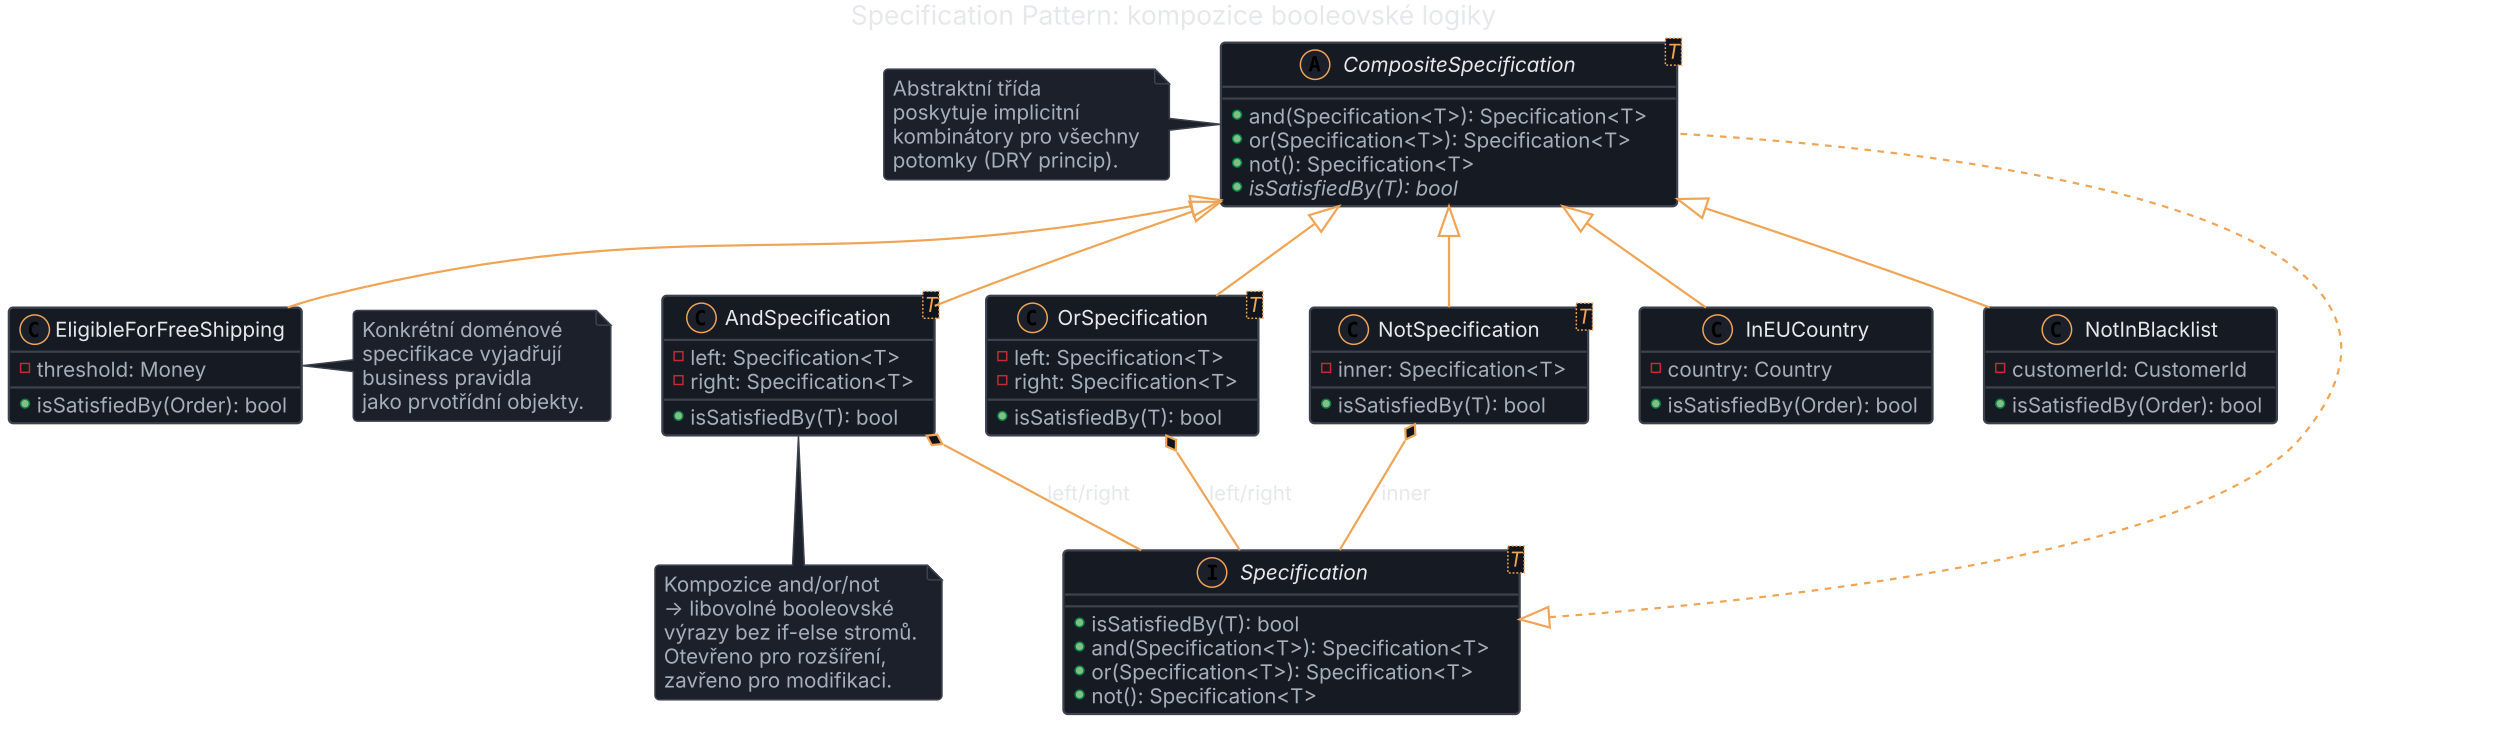
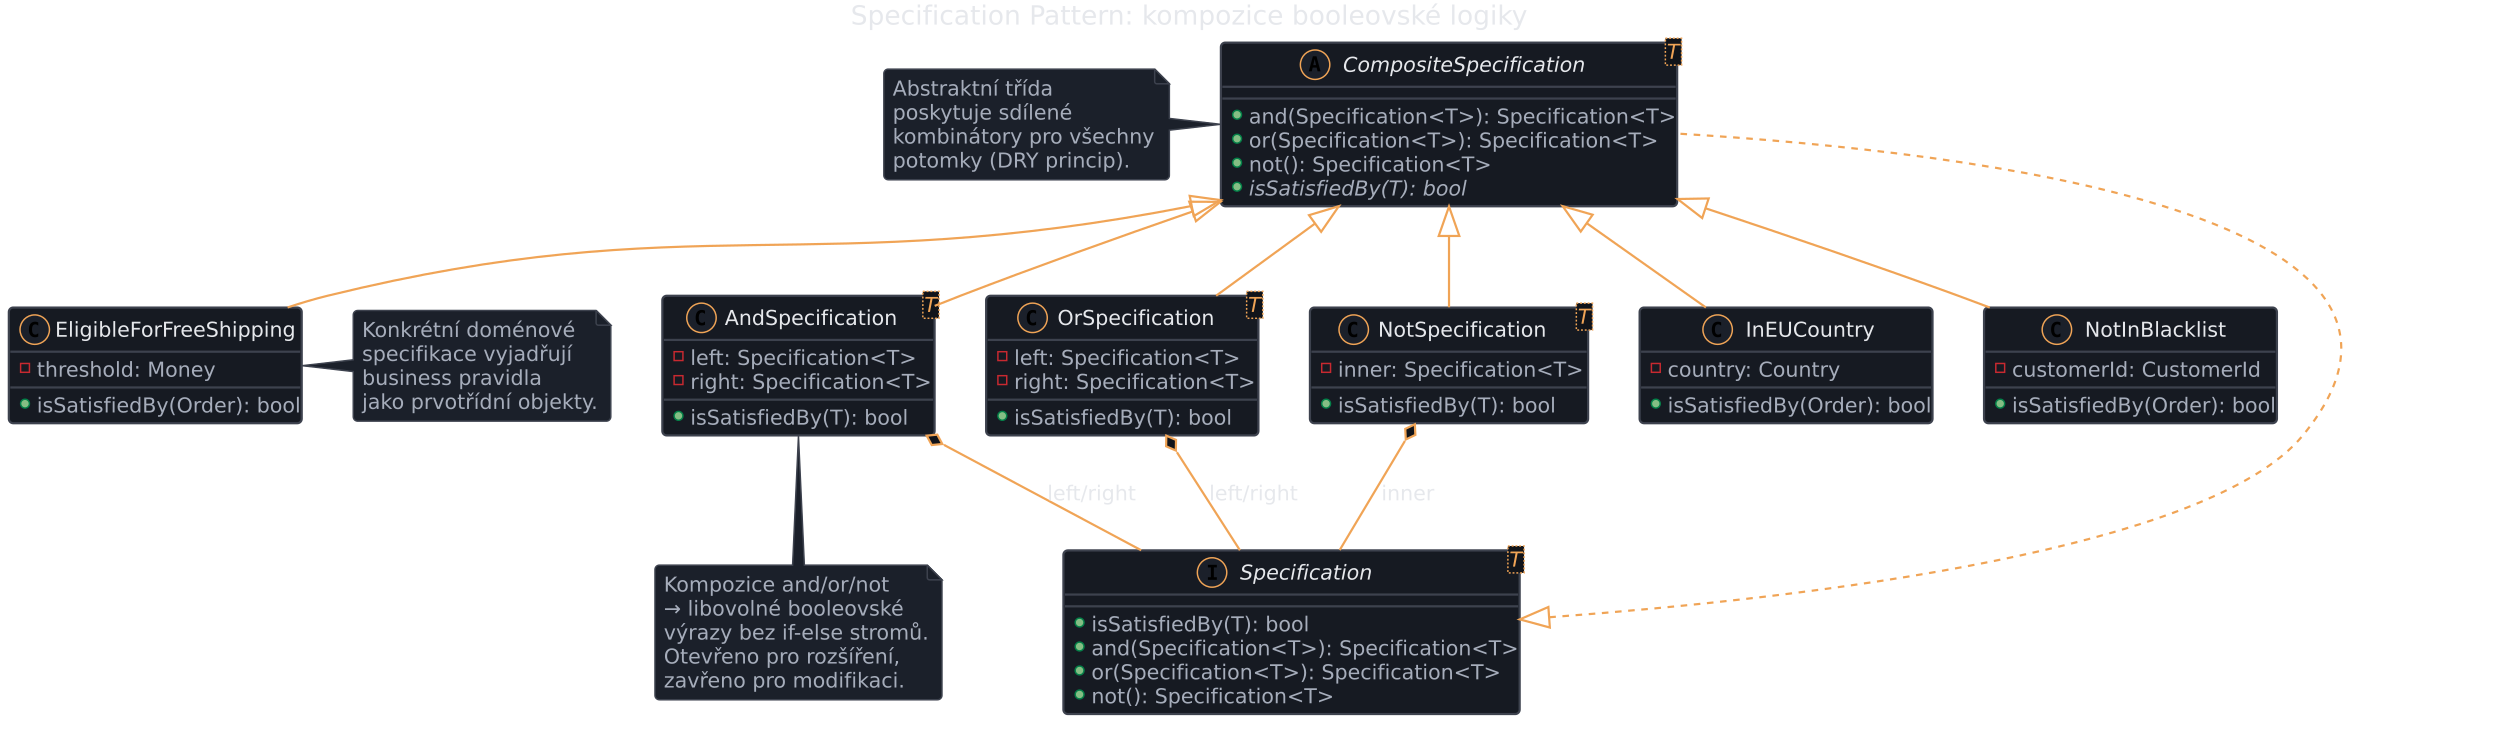
<svg xmlns="http://www.w3.org/2000/svg" contentScriptType="application/ecmascript" contentStyleType="text/css" height="775px" preserveAspectRatio="none" style="width:2654px;height:775px;background:#11141A;" version="1.1" viewBox="0 0 2654 775" width="2654.688px" zoomAndPan="magnify">
  <defs />
  <g>
-     <text fill="#E6E8EC" font-family="Inter, ui-sans-serif, system-ui, -apple-system, sans-serif" font-size="28.125" lengthAdjust="spacingAndGlyphs" textLength="707.812" x="903.125" y="26.106">Specification Pattern: kompozice booleovské logiky</text>
+     <text fill="#E6E8EC" font-family="DejaVu Sans" font-size="28.125" lengthAdjust="spacingAndGlyphs" textLength="707.812" x="903.125" y="26.106">Specification Pattern: kompozice booleovské logiky</text>
    <rect fill="#161A22" height="173.731" id="spec" rx="4.688" ry="4.688" style="stroke: #3D424E; stroke-width: 2.344;" width="484.375" x="1128.906" y="584.302" />
    <ellipse cx="1286.719" cy="607.739" fill="#1B202A" rx="15.625" ry="15.625" style="stroke: #F0A456; stroke-width: 1.562;" />
    <path d="M1282.3,602.393 L1282.3,599.609 L1291.797,599.609 L1291.797,602.393 L1288.623,602.393 L1288.623,612.769 L1291.797,612.769 L1291.797,615.552 L1282.3,615.552 L1282.3,612.769 L1285.474,612.769 L1285.474,602.393 L1282.3,602.393 Z " />
-     <text fill="#E6E8EC" font-family="Inter, ui-sans-serif, system-ui, -apple-system, sans-serif" font-size="21.875" font-style="italic" lengthAdjust="spacingAndGlyphs" textLength="135.938" x="1316.406" y="615.312">Specification</text>
+     <text fill="#E6E8EC" font-family="DejaVu Sans" font-size="21.875" font-style="italic" lengthAdjust="spacingAndGlyphs" textLength="135.938" x="1316.406" y="615.312">Specification</text>
    <rect fill="#11141A" height="28.589" style="stroke: #F0A456; stroke-width: 1.562; stroke-dasharray: 2.0,2.0;" width="17.188" x="1600.781" y="579.614" />
-     <text fill="#F0A456" font-family="Inter, ui-sans-serif, system-ui, -apple-system, sans-serif" font-size="21.875" font-style="italic" lengthAdjust="spacingAndGlyphs" textLength="14.062" x="1602.344" y="601.482">T</text>
+     <text fill="#F0A456" font-family="DejaVu Sans" font-size="21.875" font-style="italic" lengthAdjust="spacingAndGlyphs" textLength="14.062" x="1602.344" y="601.482">T</text>
    <line style="stroke: #3D424E; stroke-width: 2.344;" x1="1130.469" x2="1611.719" y1="631.177" y2="631.177" />
    <line style="stroke: #3D424E; stroke-width: 2.344;" x1="1130.469" x2="1611.719" y1="643.677" y2="643.677" />
    <ellipse cx="1146.094" cy="660.864" fill="#84BE84" rx="4.688" ry="4.688" style="stroke: #038048; stroke-width: 1.562;" />
-     <text fill="#A6ADBB" font-family="Inter, ui-sans-serif, system-ui, -apple-system, sans-serif" font-size="21.875" lengthAdjust="spacingAndGlyphs" textLength="225" x="1158.594" y="670.232">isSatisfiedBy(T): bool</text>
+     <text fill="#A6ADBB" font-family="DejaVu Sans" font-size="21.875" lengthAdjust="spacingAndGlyphs" textLength="225" x="1158.594" y="670.232">isSatisfiedBy(T): bool</text>
    <ellipse cx="1146.094" cy="686.328" fill="#84BE84" rx="4.688" ry="4.688" style="stroke: #038048; stroke-width: 1.562;" />
-     <text fill="#A6ADBB" font-family="Inter, ui-sans-serif, system-ui, -apple-system, sans-serif" font-size="21.875" lengthAdjust="spacingAndGlyphs" textLength="445.312" x="1158.594" y="695.696">and(Specification&lt;T&gt;): Specification&lt;T&gt;</text>
+     <text fill="#A6ADBB" font-family="DejaVu Sans" font-size="21.875" lengthAdjust="spacingAndGlyphs" textLength="445.312" x="1158.594" y="695.696">and(Specification&lt;T&gt;): Specification&lt;T&gt;</text>
    <ellipse cx="1146.094" cy="711.792" fill="#84BE84" rx="4.688" ry="4.688" style="stroke: #038048; stroke-width: 1.562;" />
-     <text fill="#A6ADBB" font-family="Inter, ui-sans-serif, system-ui, -apple-system, sans-serif" font-size="21.875" lengthAdjust="spacingAndGlyphs" textLength="426.562" x="1158.594" y="721.159">or(Specification&lt;T&gt;): Specification&lt;T&gt;</text>
+     <text fill="#A6ADBB" font-family="DejaVu Sans" font-size="21.875" lengthAdjust="spacingAndGlyphs" textLength="426.562" x="1158.594" y="721.159">or(Specification&lt;T&gt;): Specification&lt;T&gt;</text>
    <ellipse cx="1146.094" cy="737.256" fill="#84BE84" rx="4.688" ry="4.688" style="stroke: #038048; stroke-width: 1.562;" />
-     <text fill="#A6ADBB" font-family="Inter, ui-sans-serif, system-ui, -apple-system, sans-serif" font-size="21.875" lengthAdjust="spacingAndGlyphs" textLength="253.125" x="1158.594" y="746.623">not(): Specification&lt;T&gt;</text>
+     <text fill="#A6ADBB" font-family="DejaVu Sans" font-size="21.875" lengthAdjust="spacingAndGlyphs" textLength="253.125" x="1158.594" y="746.623">not(): Specification&lt;T&gt;</text>
    <rect fill="#161A22" height="173.731" id="composite" rx="4.688" ry="4.688" style="stroke: #3D424E; stroke-width: 2.344;" width="484.375" x="1296.094" y="45.239" />
    <ellipse cx="1396.094" cy="68.677" fill="#1B202A" rx="15.625" ry="15.625" style="stroke: #F0A456; stroke-width: 1.562;" />
    <path d="M1395.654,62.647 L1394.165,69.165 L1397.144,69.165 L1395.654,62.647 Z M1393.726,59.766 L1397.583,59.766 L1401.88,75.708 L1398.73,75.708 L1397.754,71.777 L1393.53,71.777 L1392.578,75.708 L1389.404,75.708 L1393.726,59.766 Z " />
-     <text fill="#E6E8EC" font-family="Inter, ui-sans-serif, system-ui, -apple-system, sans-serif" font-size="21.875" font-style="italic" lengthAdjust="spacingAndGlyphs" textLength="251.562" x="1425.781" y="76.25">CompositeSpecification</text>
+     <text fill="#E6E8EC" font-family="DejaVu Sans" font-size="21.875" font-style="italic" lengthAdjust="spacingAndGlyphs" textLength="251.562" x="1425.781" y="76.25">CompositeSpecification</text>
    <rect fill="#11141A" height="28.589" style="stroke: #F0A456; stroke-width: 1.562; stroke-dasharray: 2.0,2.0;" width="17.188" x="1767.969" y="40.552" />
-     <text fill="#F0A456" font-family="Inter, ui-sans-serif, system-ui, -apple-system, sans-serif" font-size="21.875" font-style="italic" lengthAdjust="spacingAndGlyphs" textLength="14.062" x="1769.531" y="62.419">T</text>
+     <text fill="#F0A456" font-family="DejaVu Sans" font-size="21.875" font-style="italic" lengthAdjust="spacingAndGlyphs" textLength="14.062" x="1769.531" y="62.419">T</text>
    <line style="stroke: #3D424E; stroke-width: 2.344;" x1="1297.656" x2="1778.906" y1="92.114" y2="92.114" />
    <line style="stroke: #3D424E; stroke-width: 2.344;" x1="1297.656" x2="1778.906" y1="104.614" y2="104.614" />
    <ellipse cx="1313.281" cy="121.802" fill="#84BE84" rx="4.688" ry="4.688" style="stroke: #038048; stroke-width: 1.562;" />
-     <text fill="#A6ADBB" font-family="Inter, ui-sans-serif, system-ui, -apple-system, sans-serif" font-size="21.875" lengthAdjust="spacingAndGlyphs" textLength="445.312" x="1325.781" y="131.169">and(Specification&lt;T&gt;): Specification&lt;T&gt;</text>
+     <text fill="#A6ADBB" font-family="DejaVu Sans" font-size="21.875" lengthAdjust="spacingAndGlyphs" textLength="445.312" x="1325.781" y="131.169">and(Specification&lt;T&gt;): Specification&lt;T&gt;</text>
    <ellipse cx="1313.281" cy="147.266" fill="#84BE84" rx="4.688" ry="4.688" style="stroke: #038048; stroke-width: 1.562;" />
-     <text fill="#A6ADBB" font-family="Inter, ui-sans-serif, system-ui, -apple-system, sans-serif" font-size="21.875" lengthAdjust="spacingAndGlyphs" textLength="426.562" x="1325.781" y="156.633">or(Specification&lt;T&gt;): Specification&lt;T&gt;</text>
+     <text fill="#A6ADBB" font-family="DejaVu Sans" font-size="21.875" lengthAdjust="spacingAndGlyphs" textLength="426.562" x="1325.781" y="156.633">or(Specification&lt;T&gt;): Specification&lt;T&gt;</text>
    <ellipse cx="1313.281" cy="172.73" fill="#84BE84" rx="4.688" ry="4.688" style="stroke: #038048; stroke-width: 1.562;" />
-     <text fill="#A6ADBB" font-family="Inter, ui-sans-serif, system-ui, -apple-system, sans-serif" font-size="21.875" lengthAdjust="spacingAndGlyphs" textLength="253.125" x="1325.781" y="182.097">not(): Specification&lt;T&gt;</text>
+     <text fill="#A6ADBB" font-family="DejaVu Sans" font-size="21.875" lengthAdjust="spacingAndGlyphs" textLength="253.125" x="1325.781" y="182.097">not(): Specification&lt;T&gt;</text>
    <ellipse cx="1313.281" cy="198.193" fill="#84BE84" rx="4.688" ry="4.688" style="stroke: #038048; stroke-width: 1.562;" />
-     <text fill="#A6ADBB" font-family="Inter, ui-sans-serif, system-ui, -apple-system, sans-serif" font-size="21.875" font-style="italic" lengthAdjust="spacingAndGlyphs" textLength="223.438" x="1325.781" y="207.561">isSatisfiedBy(T): bool</text>
+     <text fill="#A6ADBB" font-family="DejaVu Sans" font-size="21.875" font-style="italic" lengthAdjust="spacingAndGlyphs" textLength="223.438" x="1325.781" y="207.561">isSatisfiedBy(T): bool</text>
    <rect fill="#161A22" height="148.267" id="andSpec" rx="4.688" ry="4.688" style="stroke: #3D424E; stroke-width: 2.344;" width="289.062" x="703.125" y="313.989" />
    <ellipse cx="744.688" cy="337.427" fill="#1B202A" rx="15.625" ry="15.625" style="stroke: #F0A456; stroke-width: 1.562;" />
    <path d="M748.423,344.775 Q747.666,345.166 746.836,345.361 Q746.03,345.557 745.127,345.557 Q741.904,345.557 740.195,343.433 Q738.511,341.309 738.511,337.28 Q738.511,333.252 740.195,331.128 Q741.904,329.004 745.127,329.004 Q746.03,329.004 746.86,329.199 Q747.69,329.394 748.423,329.761 L748.423,333.276 Q747.617,332.519 746.836,332.178 Q746.079,331.836 745.273,331.836 Q743.54,331.836 742.661,333.203 Q741.782,334.57 741.782,337.28 Q741.782,339.966 742.661,341.357 Q743.54,342.725 745.273,342.725 Q746.079,342.725 746.836,342.383 Q747.617,342.017 748.423,341.284 L748.423,344.775 Z " />
-     <text fill="#E6E8EC" font-family="Inter, ui-sans-serif, system-ui, -apple-system, sans-serif" font-size="21.875" lengthAdjust="spacingAndGlyphs" textLength="178.125" x="769.375" y="345">AndSpecification</text>
+     <text fill="#E6E8EC" font-family="DejaVu Sans" font-size="21.875" lengthAdjust="spacingAndGlyphs" textLength="178.125" x="769.375" y="345">AndSpecification</text>
    <rect fill="#11141A" height="28.589" style="stroke: #F0A456; stroke-width: 1.562; stroke-dasharray: 2.0,2.0;" width="17.188" x="979.688" y="309.302" />
-     <text fill="#F0A456" font-family="Inter, ui-sans-serif, system-ui, -apple-system, sans-serif" font-size="21.875" font-style="italic" lengthAdjust="spacingAndGlyphs" textLength="14.062" x="981.25" y="331.169">T</text>
+     <text fill="#F0A456" font-family="DejaVu Sans" font-size="21.875" font-style="italic" lengthAdjust="spacingAndGlyphs" textLength="14.062" x="981.25" y="331.169">T</text>
    <line style="stroke: #3D424E; stroke-width: 2.344;" x1="704.688" x2="990.625" y1="360.864" y2="360.864" />
    <rect fill="none" height="9.375" style="stroke: #C82930; stroke-width: 1.562;" width="9.375" x="715.625" y="373.364" />
-     <text fill="#A6ADBB" font-family="Inter, ui-sans-serif, system-ui, -apple-system, sans-serif" font-size="21.875" lengthAdjust="spacingAndGlyphs" textLength="234.375" x="732.812" y="387.419">left: Specification&lt;T&gt;</text>
+     <text fill="#A6ADBB" font-family="DejaVu Sans" font-size="21.875" lengthAdjust="spacingAndGlyphs" textLength="234.375" x="732.812" y="387.419">left: Specification&lt;T&gt;</text>
    <rect fill="none" height="9.375" style="stroke: #C82930; stroke-width: 1.562;" width="9.375" x="715.625" y="398.828" />
-     <text fill="#A6ADBB" font-family="Inter, ui-sans-serif, system-ui, -apple-system, sans-serif" font-size="21.875" lengthAdjust="spacingAndGlyphs" textLength="250" x="732.812" y="412.883">right: Specification&lt;T&gt;</text>
+     <text fill="#A6ADBB" font-family="DejaVu Sans" font-size="21.875" lengthAdjust="spacingAndGlyphs" textLength="250" x="732.812" y="412.883">right: Specification&lt;T&gt;</text>
    <line style="stroke: #3D424E; stroke-width: 2.344;" x1="704.688" x2="990.625" y1="424.292" y2="424.292" />
    <ellipse cx="720.312" cy="441.479" fill="#84BE84" rx="4.688" ry="4.688" style="stroke: #038048; stroke-width: 1.562;" />
-     <text fill="#A6ADBB" font-family="Inter, ui-sans-serif, system-ui, -apple-system, sans-serif" font-size="21.875" lengthAdjust="spacingAndGlyphs" textLength="225" x="732.812" y="450.847">isSatisfiedBy(T): bool</text>
+     <text fill="#A6ADBB" font-family="DejaVu Sans" font-size="21.875" lengthAdjust="spacingAndGlyphs" textLength="225" x="732.812" y="450.847">isSatisfiedBy(T): bool</text>
    <rect fill="#161A22" height="148.267" id="orSpec" rx="4.688" ry="4.688" style="stroke: #3D424E; stroke-width: 2.344;" width="289.062" x="1046.875" y="313.989" />
    <ellipse cx="1096.172" cy="337.427" fill="#1B202A" rx="15.625" ry="15.625" style="stroke: #F0A456; stroke-width: 1.562;" />
    <path d="M1099.907,344.775 Q1099.15,345.166 1098.32,345.361 Q1097.515,345.557 1096.611,345.557 Q1093.389,345.557 1091.68,343.433 Q1089.995,341.309 1089.995,337.28 Q1089.995,333.252 1091.68,331.128 Q1093.389,329.004 1096.611,329.004 Q1097.515,329.004 1098.345,329.199 Q1099.175,329.394 1099.907,329.761 L1099.907,333.276 Q1099.102,332.519 1098.32,332.178 Q1097.563,331.836 1096.758,331.836 Q1095.024,331.836 1094.146,333.203 Q1093.267,334.57 1093.267,337.28 Q1093.267,339.966 1094.146,341.357 Q1095.024,342.725 1096.758,342.725 Q1097.563,342.725 1098.32,342.383 Q1099.102,342.017 1099.907,341.284 L1099.907,344.775 Z " />
-     <text fill="#E6E8EC" font-family="Inter, ui-sans-serif, system-ui, -apple-system, sans-serif" font-size="21.875" lengthAdjust="spacingAndGlyphs" textLength="160.938" x="1122.578" y="345">OrSpecification</text>
+     <text fill="#E6E8EC" font-family="DejaVu Sans" font-size="21.875" lengthAdjust="spacingAndGlyphs" textLength="160.938" x="1122.578" y="345">OrSpecification</text>
    <rect fill="#11141A" height="28.589" style="stroke: #F0A456; stroke-width: 1.562; stroke-dasharray: 2.0,2.0;" width="17.188" x="1323.438" y="309.302" />
-     <text fill="#F0A456" font-family="Inter, ui-sans-serif, system-ui, -apple-system, sans-serif" font-size="21.875" font-style="italic" lengthAdjust="spacingAndGlyphs" textLength="14.062" x="1325" y="331.169">T</text>
+     <text fill="#F0A456" font-family="DejaVu Sans" font-size="21.875" font-style="italic" lengthAdjust="spacingAndGlyphs" textLength="14.062" x="1325" y="331.169">T</text>
    <line style="stroke: #3D424E; stroke-width: 2.344;" x1="1048.438" x2="1334.375" y1="360.864" y2="360.864" />
    <rect fill="none" height="9.375" style="stroke: #C82930; stroke-width: 1.562;" width="9.375" x="1059.375" y="373.364" />
-     <text fill="#A6ADBB" font-family="Inter, ui-sans-serif, system-ui, -apple-system, sans-serif" font-size="21.875" lengthAdjust="spacingAndGlyphs" textLength="234.375" x="1076.562" y="387.419">left: Specification&lt;T&gt;</text>
+     <text fill="#A6ADBB" font-family="DejaVu Sans" font-size="21.875" lengthAdjust="spacingAndGlyphs" textLength="234.375" x="1076.562" y="387.419">left: Specification&lt;T&gt;</text>
    <rect fill="none" height="9.375" style="stroke: #C82930; stroke-width: 1.562;" width="9.375" x="1059.375" y="398.828" />
-     <text fill="#A6ADBB" font-family="Inter, ui-sans-serif, system-ui, -apple-system, sans-serif" font-size="21.875" lengthAdjust="spacingAndGlyphs" textLength="250" x="1076.562" y="412.883">right: Specification&lt;T&gt;</text>
+     <text fill="#A6ADBB" font-family="DejaVu Sans" font-size="21.875" lengthAdjust="spacingAndGlyphs" textLength="250" x="1076.562" y="412.883">right: Specification&lt;T&gt;</text>
    <line style="stroke: #3D424E; stroke-width: 2.344;" x1="1048.438" x2="1334.375" y1="424.292" y2="424.292" />
    <ellipse cx="1064.062" cy="441.479" fill="#84BE84" rx="4.688" ry="4.688" style="stroke: #038048; stroke-width: 1.562;" />
-     <text fill="#A6ADBB" font-family="Inter, ui-sans-serif, system-ui, -apple-system, sans-serif" font-size="21.875" lengthAdjust="spacingAndGlyphs" textLength="225" x="1076.562" y="450.847">isSatisfiedBy(T): bool</text>
+     <text fill="#A6ADBB" font-family="DejaVu Sans" font-size="21.875" lengthAdjust="spacingAndGlyphs" textLength="225" x="1076.562" y="450.847">isSatisfiedBy(T): bool</text>
    <rect fill="#161A22" height="122.803" id="notSpec" rx="4.688" ry="4.688" style="stroke: #3D424E; stroke-width: 2.344;" width="295.312" x="1390.625" y="326.489" />
    <ellipse cx="1437.109" cy="349.927" fill="#1B202A" rx="15.625" ry="15.625" style="stroke: #F0A456; stroke-width: 1.562;" />
    <path d="M1440.845,357.275 Q1440.088,357.666 1439.258,357.861 Q1438.452,358.057 1437.549,358.057 Q1434.326,358.057 1432.617,355.933 Q1430.933,353.809 1430.933,349.78 Q1430.933,345.752 1432.617,343.628 Q1434.326,341.504 1437.549,341.504 Q1438.452,341.504 1439.282,341.699 Q1440.112,341.894 1440.845,342.261 L1440.845,345.776 Q1440.039,345.019 1439.258,344.678 Q1438.501,344.336 1437.695,344.336 Q1435.962,344.336 1435.083,345.703 Q1434.204,347.07 1434.204,349.78 Q1434.204,352.466 1435.083,353.857 Q1435.962,355.225 1437.695,355.225 Q1438.501,355.225 1439.258,354.883 Q1440.039,354.517 1440.845,353.784 L1440.845,357.275 Z " />
-     <text fill="#E6E8EC" font-family="Inter, ui-sans-serif, system-ui, -apple-system, sans-serif" font-size="21.875" lengthAdjust="spacingAndGlyphs" textLength="173.438" x="1462.891" y="357.5">NotSpecification</text>
+     <text fill="#E6E8EC" font-family="DejaVu Sans" font-size="21.875" lengthAdjust="spacingAndGlyphs" textLength="173.438" x="1462.891" y="357.5">NotSpecification</text>
    <rect fill="#11141A" height="28.589" style="stroke: #F0A456; stroke-width: 1.562; stroke-dasharray: 2.0,2.0;" width="17.188" x="1673.438" y="321.802" />
-     <text fill="#F0A456" font-family="Inter, ui-sans-serif, system-ui, -apple-system, sans-serif" font-size="21.875" font-style="italic" lengthAdjust="spacingAndGlyphs" textLength="14.062" x="1675" y="343.669">T</text>
+     <text fill="#F0A456" font-family="DejaVu Sans" font-size="21.875" font-style="italic" lengthAdjust="spacingAndGlyphs" textLength="14.062" x="1675" y="343.669">T</text>
    <line style="stroke: #3D424E; stroke-width: 2.344;" x1="1392.188" x2="1684.375" y1="373.364" y2="373.364" />
    <rect fill="none" height="9.375" style="stroke: #C82930; stroke-width: 1.562;" width="9.375" x="1403.125" y="385.864" />
-     <text fill="#A6ADBB" font-family="Inter, ui-sans-serif, system-ui, -apple-system, sans-serif" font-size="21.875" lengthAdjust="spacingAndGlyphs" textLength="256.25" x="1420.312" y="399.919">inner: Specification&lt;T&gt;</text>
+     <text fill="#A6ADBB" font-family="DejaVu Sans" font-size="21.875" lengthAdjust="spacingAndGlyphs" textLength="256.25" x="1420.312" y="399.919">inner: Specification&lt;T&gt;</text>
    <line style="stroke: #3D424E; stroke-width: 2.344;" x1="1392.188" x2="1684.375" y1="411.328" y2="411.328" />
    <ellipse cx="1407.812" cy="428.516" fill="#84BE84" rx="4.688" ry="4.688" style="stroke: #038048; stroke-width: 1.562;" />
-     <text fill="#A6ADBB" font-family="Inter, ui-sans-serif, system-ui, -apple-system, sans-serif" font-size="21.875" lengthAdjust="spacingAndGlyphs" textLength="225" x="1420.312" y="437.883">isSatisfiedBy(T): bool</text>
+     <text fill="#A6ADBB" font-family="DejaVu Sans" font-size="21.875" lengthAdjust="spacingAndGlyphs" textLength="225" x="1420.312" y="437.883">isSatisfiedBy(T): bool</text>
    <rect fill="#161A22" height="122.803" id="ps" rx="4.688" ry="4.688" style="stroke: #3D424E; stroke-width: 2.344;" width="310.938" x="9.375" y="326.489" />
    <ellipse cx="36.875" cy="349.927" fill="#1B202A" rx="15.625" ry="15.625" style="stroke: #F0A456; stroke-width: 1.562;" />
    <path d="M40.61,357.275 Q39.853,357.666 39.023,357.861 Q38.218,358.057 37.315,358.057 Q34.092,358.057 32.383,355.933 Q30.698,353.809 30.698,349.78 Q30.698,345.752 32.383,343.628 Q34.092,341.504 37.315,341.504 Q38.218,341.504 39.048,341.699 Q39.878,341.894 40.61,342.261 L40.61,345.776 Q39.805,345.019 39.023,344.678 Q38.267,344.336 37.461,344.336 Q35.727,344.336 34.849,345.703 Q33.97,347.07 33.97,349.78 Q33.97,352.466 34.849,353.857 Q35.727,355.225 37.461,355.225 Q38.267,355.225 39.023,354.883 Q39.805,354.517 40.61,353.784 L40.61,357.275 Z " />
-     <text fill="#E6E8EC" font-family="Inter, ui-sans-serif, system-ui, -apple-system, sans-serif" font-size="21.875" lengthAdjust="spacingAndGlyphs" textLength="251.562" x="58.438" y="357.5">EligibleForFreeShipping</text>
+     <text fill="#E6E8EC" font-family="DejaVu Sans" font-size="21.875" lengthAdjust="spacingAndGlyphs" textLength="251.562" x="58.438" y="357.5">EligibleForFreeShipping</text>
    <line style="stroke: #3D424E; stroke-width: 2.344;" x1="10.938" x2="318.75" y1="373.364" y2="373.364" />
    <rect fill="none" height="9.375" style="stroke: #C82930; stroke-width: 1.562;" width="9.375" x="21.875" y="385.864" />
-     <text fill="#A6ADBB" font-family="Inter, ui-sans-serif, system-ui, -apple-system, sans-serif" font-size="21.875" lengthAdjust="spacingAndGlyphs" textLength="189.062" x="39.062" y="399.919">threshold: Money</text>
+     <text fill="#A6ADBB" font-family="DejaVu Sans" font-size="21.875" lengthAdjust="spacingAndGlyphs" textLength="189.062" x="39.062" y="399.919">threshold: Money</text>
    <line style="stroke: #3D424E; stroke-width: 2.344;" x1="10.938" x2="318.75" y1="411.328" y2="411.328" />
    <ellipse cx="26.562" cy="428.516" fill="#84BE84" rx="4.688" ry="4.688" style="stroke: #038048; stroke-width: 1.562;" />
-     <text fill="#A6ADBB" font-family="Inter, ui-sans-serif, system-ui, -apple-system, sans-serif" font-size="21.875" lengthAdjust="spacingAndGlyphs" textLength="271.875" x="39.062" y="437.883">isSatisfiedBy(Order): bool</text>
+     <text fill="#A6ADBB" font-family="DejaVu Sans" font-size="21.875" lengthAdjust="spacingAndGlyphs" textLength="271.875" x="39.062" y="437.883">isSatisfiedBy(Order): bool</text>
    <rect fill="#161A22" height="122.803" id="ineu" rx="4.688" ry="4.688" style="stroke: #3D424E; stroke-width: 2.344;" width="310.938" x="1740.625" y="326.489" />
    <ellipse cx="1823.438" cy="349.927" fill="#1B202A" rx="15.625" ry="15.625" style="stroke: #F0A456; stroke-width: 1.562;" />
    <path d="M1827.173,357.275 Q1826.416,357.666 1825.586,357.861 Q1824.78,358.057 1823.877,358.057 Q1820.654,358.057 1818.945,355.933 Q1817.261,353.809 1817.261,349.78 Q1817.261,345.752 1818.945,343.628 Q1820.654,341.504 1823.877,341.504 Q1824.78,341.504 1825.61,341.699 Q1826.44,341.894 1827.173,342.261 L1827.173,345.776 Q1826.367,345.019 1825.586,344.678 Q1824.829,344.336 1824.023,344.336 Q1822.29,344.336 1821.411,345.703 Q1820.532,347.07 1820.532,349.78 Q1820.532,352.466 1821.411,353.857 Q1822.29,355.225 1824.023,355.225 Q1824.829,355.225 1825.586,354.883 Q1826.367,354.517 1827.173,353.784 L1827.173,357.275 Z " />
-     <text fill="#E6E8EC" font-family="Inter, ui-sans-serif, system-ui, -apple-system, sans-serif" font-size="21.875" lengthAdjust="spacingAndGlyphs" textLength="132.812" x="1853.125" y="357.5">InEUCountry</text>
+     <text fill="#E6E8EC" font-family="DejaVu Sans" font-size="21.875" lengthAdjust="spacingAndGlyphs" textLength="132.812" x="1853.125" y="357.5">InEUCountry</text>
    <line style="stroke: #3D424E; stroke-width: 2.344;" x1="1742.188" x2="2050" y1="373.364" y2="373.364" />
    <rect fill="none" height="9.375" style="stroke: #C82930; stroke-width: 1.562;" width="9.375" x="1753.125" y="385.864" />
-     <text fill="#A6ADBB" font-family="Inter, ui-sans-serif, system-ui, -apple-system, sans-serif" font-size="21.875" lengthAdjust="spacingAndGlyphs" textLength="179.688" x="1770.312" y="399.919">country: Country</text>
+     <text fill="#A6ADBB" font-family="DejaVu Sans" font-size="21.875" lengthAdjust="spacingAndGlyphs" textLength="179.688" x="1770.312" y="399.919">country: Country</text>
    <line style="stroke: #3D424E; stroke-width: 2.344;" x1="1742.188" x2="2050" y1="411.328" y2="411.328" />
    <ellipse cx="1757.812" cy="428.516" fill="#84BE84" rx="4.688" ry="4.688" style="stroke: #038048; stroke-width: 1.562;" />
-     <text fill="#A6ADBB" font-family="Inter, ui-sans-serif, system-ui, -apple-system, sans-serif" font-size="21.875" lengthAdjust="spacingAndGlyphs" textLength="271.875" x="1770.312" y="437.883">isSatisfiedBy(Order): bool</text>
+     <text fill="#A6ADBB" font-family="DejaVu Sans" font-size="21.875" lengthAdjust="spacingAndGlyphs" textLength="271.875" x="1770.312" y="437.883">isSatisfiedBy(Order): bool</text>
    <rect fill="#161A22" height="122.803" id="nib" rx="4.688" ry="4.688" style="stroke: #3D424E; stroke-width: 2.344;" width="310.938" x="2106.25" y="326.489" />
    <ellipse cx="2183.594" cy="349.927" fill="#1B202A" rx="15.625" ry="15.625" style="stroke: #F0A456; stroke-width: 1.562;" />
    <path d="M2187.329,357.275 Q2186.572,357.666 2185.742,357.861 Q2184.936,358.057 2184.033,358.057 Q2180.811,358.057 2179.102,355.933 Q2177.417,353.809 2177.417,349.78 Q2177.417,345.752 2179.102,343.628 Q2180.811,341.504 2184.033,341.504 Q2184.936,341.504 2185.767,341.699 Q2186.597,341.894 2187.329,342.261 L2187.329,345.776 Q2186.523,345.019 2185.742,344.678 Q2184.985,344.336 2184.18,344.336 Q2182.446,344.336 2181.567,345.703 Q2180.689,347.07 2180.689,349.78 Q2180.689,352.466 2181.567,353.857 Q2182.446,355.225 2184.18,355.225 Q2184.985,355.225 2185.742,354.883 Q2186.523,354.517 2187.329,353.784 L2187.329,357.275 Z " />
-     <text fill="#E6E8EC" font-family="Inter, ui-sans-serif, system-ui, -apple-system, sans-serif" font-size="21.875" lengthAdjust="spacingAndGlyphs" textLength="143.75" x="2213.281" y="357.5">NotInBlacklist</text>
+     <text fill="#E6E8EC" font-family="DejaVu Sans" font-size="21.875" lengthAdjust="spacingAndGlyphs" textLength="143.75" x="2213.281" y="357.5">NotInBlacklist</text>
    <line style="stroke: #3D424E; stroke-width: 2.344;" x1="2107.812" x2="2415.625" y1="373.364" y2="373.364" />
    <rect fill="none" height="9.375" style="stroke: #C82930; stroke-width: 1.562;" width="9.375" x="2118.75" y="385.864" />
-     <text fill="#A6ADBB" font-family="Inter, ui-sans-serif, system-ui, -apple-system, sans-serif" font-size="21.875" lengthAdjust="spacingAndGlyphs" textLength="260.938" x="2135.938" y="399.919">customerId: CustomerId</text>
+     <text fill="#A6ADBB" font-family="DejaVu Sans" font-size="21.875" lengthAdjust="spacingAndGlyphs" textLength="260.938" x="2135.938" y="399.919">customerId: CustomerId</text>
    <line style="stroke: #3D424E; stroke-width: 2.344;" x1="2107.812" x2="2415.625" y1="411.328" y2="411.328" />
    <ellipse cx="2123.438" cy="428.516" fill="#84BE84" rx="4.688" ry="4.688" style="stroke: #038048; stroke-width: 1.562;" />
-     <text fill="#A6ADBB" font-family="Inter, ui-sans-serif, system-ui, -apple-system, sans-serif" font-size="21.875" lengthAdjust="spacingAndGlyphs" textLength="271.875" x="2135.938" y="437.883">isSatisfiedBy(Order): bool</text>
+     <text fill="#A6ADBB" font-family="DejaVu Sans" font-size="21.875" lengthAdjust="spacingAndGlyphs" textLength="271.875" x="2135.938" y="437.883">isSatisfiedBy(Order): bool</text>
    <path d="M375,334.302 L375,381.958 L320.672,388.208 L375,394.458 L375,442.407 A4.688,4.688 0 0 0 379.688,447.095 L643.75,447.095 A4.688,4.688 0 0 0 648.438,442.407 L648.438,345.239 L632.812,329.614 L379.688,329.614 A4.688,4.688 0 0 0 375,334.302 " fill="#1B202A" style="stroke: #3D424E; stroke-width: 1.562;" />
    <path d="M632.812,329.614 L632.812,342.896 A2.344,2.344 0 0 0 635.156,345.239 L648.438,345.239 L632.812,329.614 " fill="#1B202A" style="stroke: #3D424E; stroke-width: 1.562;" />
-     <text fill="#A6ADBB" font-family="Inter, ui-sans-serif, system-ui, -apple-system, sans-serif" font-size="21.875" lengthAdjust="spacingAndGlyphs" textLength="225" x="384.375" y="357.732">Konkrétní doménové</text>
-     <text fill="#A6ADBB" font-family="Inter, ui-sans-serif, system-ui, -apple-system, sans-serif" font-size="21.875" lengthAdjust="spacingAndGlyphs" textLength="210.938" x="384.375" y="383.195">specifikace vyjadřují</text>
-     <text fill="#A6ADBB" font-family="Inter, ui-sans-serif, system-ui, -apple-system, sans-serif" font-size="21.875" lengthAdjust="spacingAndGlyphs" textLength="185.938" x="384.375" y="408.659">business pravidla</text>
-     <text fill="#A6ADBB" font-family="Inter, ui-sans-serif, system-ui, -apple-system, sans-serif" font-size="21.875" lengthAdjust="spacingAndGlyphs" textLength="240.625" x="384.375" y="434.123">jako prvotřídní objekty.</text>
+     <text fill="#A6ADBB" font-family="DejaVu Sans" font-size="21.875" lengthAdjust="spacingAndGlyphs" textLength="225" x="384.375" y="357.732">Konkrétní doménové</text>
+     <text fill="#A6ADBB" font-family="DejaVu Sans" font-size="21.875" lengthAdjust="spacingAndGlyphs" textLength="210.938" x="384.375" y="383.195">specifikace vyjadřují</text>
+     <text fill="#A6ADBB" font-family="DejaVu Sans" font-size="21.875" lengthAdjust="spacingAndGlyphs" textLength="185.938" x="384.375" y="408.659">business pravidla</text>
+     <text fill="#A6ADBB" font-family="DejaVu Sans" font-size="21.875" lengthAdjust="spacingAndGlyphs" textLength="240.625" x="384.375" y="434.123">jako prvotřídní objekty.</text>
    <path d="M695.312,604.614 L695.312,738.184 A4.688,4.688 0 0 0 700,742.871 L995.312,742.871 A4.688,4.688 0 0 0 1000,738.184 L1000,615.552 L984.375,599.927 L853.906,599.927 L847.656,462.521 L841.406,599.927 L700,599.927 A4.688,4.688 0 0 0 695.312,604.614 " fill="#1B202A" style="stroke: #3D424E; stroke-width: 1.562;" />
    <path d="M984.375,599.927 L984.375,613.208 A2.344,2.344 0 0 0 986.719,615.552 L1000,615.552 L984.375,599.927 " fill="#1B202A" style="stroke: #3D424E; stroke-width: 1.562;" />
-     <text fill="#A6ADBB" font-family="Inter, ui-sans-serif, system-ui, -apple-system, sans-serif" font-size="21.875" lengthAdjust="spacingAndGlyphs" textLength="240.625" x="704.688" y="628.044">Kompozice and/or/not</text>
-     <text fill="#A6ADBB" font-family="Inter, ui-sans-serif, system-ui, -apple-system, sans-serif" font-size="21.875" lengthAdjust="spacingAndGlyphs" textLength="251.562" x="704.688" y="653.508">→ libovolné booleovské</text>
-     <text fill="#A6ADBB" font-family="Inter, ui-sans-serif, system-ui, -apple-system, sans-serif" font-size="21.875" lengthAdjust="spacingAndGlyphs" textLength="271.875" x="704.688" y="678.972">výrazy bez if-else stromů.</text>
-     <text fill="#A6ADBB" font-family="Inter, ui-sans-serif, system-ui, -apple-system, sans-serif" font-size="21.875" lengthAdjust="spacingAndGlyphs" textLength="246.875" x="704.688" y="704.436">Otevřeno pro rozšíření,</text>
-     <text fill="#A6ADBB" font-family="Inter, ui-sans-serif, system-ui, -apple-system, sans-serif" font-size="21.875" lengthAdjust="spacingAndGlyphs" textLength="246.875" x="704.688" y="729.9">zavřeno pro modifikaci.</text>
+     <text fill="#A6ADBB" font-family="DejaVu Sans" font-size="21.875" lengthAdjust="spacingAndGlyphs" textLength="240.625" x="704.688" y="628.044">Kompozice and/or/not</text>
+     <text fill="#A6ADBB" font-family="DejaVu Sans" font-size="21.875" lengthAdjust="spacingAndGlyphs" textLength="251.562" x="704.688" y="653.508">→ libovolné booleovské</text>
+     <text fill="#A6ADBB" font-family="DejaVu Sans" font-size="21.875" lengthAdjust="spacingAndGlyphs" textLength="271.875" x="704.688" y="678.972">výrazy bez if-else stromů.</text>
+     <text fill="#A6ADBB" font-family="DejaVu Sans" font-size="21.875" lengthAdjust="spacingAndGlyphs" textLength="246.875" x="704.688" y="704.436">Otevřeno pro rozšíření,</text>
+     <text fill="#A6ADBB" font-family="DejaVu Sans" font-size="21.875" lengthAdjust="spacingAndGlyphs" textLength="246.875" x="704.688" y="729.9">zavřeno pro modifikaci.</text>
    <path d="M938.281,78.052 L938.281,186.157 A4.688,4.688 0 0 0 942.969,190.845 L1236.719,190.845 A4.688,4.688 0 0 0 1241.406,186.157 L1241.406,138.208 L1295.656,131.958 L1241.406,125.708 L1241.406,88.989 L1225.781,73.364 L942.969,73.364 A4.688,4.688 0 0 0 938.281,78.052 " fill="#1B202A" style="stroke: #3D424E; stroke-width: 1.562;" />
    <path d="M1225.781,73.364 L1225.781,86.645 A2.344,2.344 0 0 0 1228.125,88.989 L1241.406,88.989 L1225.781,73.364 " fill="#1B202A" style="stroke: #3D424E; stroke-width: 1.562;" />
-     <text fill="#A6ADBB" font-family="Inter, ui-sans-serif, system-ui, -apple-system, sans-serif" font-size="21.875" lengthAdjust="spacingAndGlyphs" textLength="160.938" x="947.656" y="101.482">Abstraktní třída</text>
-     <text fill="#A6ADBB" font-family="Inter, ui-sans-serif, system-ui, -apple-system, sans-serif" font-size="21.875" lengthAdjust="spacingAndGlyphs" textLength="203.125" x="947.656" y="126.945">poskytuje implicitní</text>
-     <text fill="#A6ADBB" font-family="Inter, ui-sans-serif, system-ui, -apple-system, sans-serif" font-size="21.875" lengthAdjust="spacingAndGlyphs" textLength="270.312" x="947.656" y="152.409">kombinátory pro všechny</text>
-     <text fill="#A6ADBB" font-family="Inter, ui-sans-serif, system-ui, -apple-system, sans-serif" font-size="21.875" lengthAdjust="spacingAndGlyphs" textLength="246.875" x="947.656" y="177.873">potomky (DRY princip).</text>
+     <text fill="#A6ADBB" font-family="DejaVu Sans" font-size="21.875" lengthAdjust="spacingAndGlyphs" textLength="160.938" x="947.656" y="101.482">Abstraktní třída</text>
+     <text fill="#A6ADBB" font-family="DejaVu Sans" font-size="21.875" lengthAdjust="spacingAndGlyphs" textLength="189.062" x="947.656" y="126.945">poskytuje sdílené</text>
+     <text fill="#A6ADBB" font-family="DejaVu Sans" font-size="21.875" lengthAdjust="spacingAndGlyphs" textLength="270.312" x="947.656" y="152.409">kombinátory pro všechny</text>
+     <text fill="#A6ADBB" font-family="DejaVu Sans" font-size="21.875" lengthAdjust="spacingAndGlyphs" textLength="246.875" x="947.656" y="177.873">potomky (DRY princip).</text>
    <path d="M1644.719,655.286 C1928.641,634.161 2344.953,583.052 2444.531,462.427 C2636.469,229.927 2109.656,161.77 1780.5,141.802 " fill="none" id="spec&lt;-composite" style="stroke: #F0A456; stroke-width: 2.344; stroke-dasharray: 7.0,7.0;" />
    <polygon fill="none" points="1645.312,666.208,1613.359,657.536,1643.75,644.38,1645.312,666.208" style="stroke: #F0A456; stroke-width: 2.344;" />
    <path d="M1265.984,224.52 C1186.172,252.192 1099.016,283.396 1019.531,313.989 C1010.609,317.427 1001.469,321.021 992.266,324.724 " fill="none" id="composite&lt;-andSpec" style="stroke: #F0A456; stroke-width: 2.344;" />
    <polygon fill="none" points="1262.5,214.145,1295.609,214.286,1269.625,234.833,1262.5,214.145" style="stroke: #F0A456; stroke-width: 2.344;" />
    <path d="M1396.062,237.302 C1360.812,263.021 1323.781,290.052 1291.062,313.927 " fill="none" id="composite&lt;-orSpec" style="stroke: #F0A456; stroke-width: 2.344;" />
    <polygon fill="none" points="1389.641,228.442,1421.328,218.864,1402.531,246.114,1389.641,228.442" style="stroke: #F0A456; stroke-width: 2.344;" />
    <path d="M1538.281,250.567 C1538.281,276.739 1538.281,303.458 1538.281,326.208 " fill="none" id="composite&lt;-notSpec" style="stroke: #F0A456; stroke-width: 2.344;" />
    <polygon fill="none" points="1527.344,250.474,1538.281,219.224,1549.219,250.474,1527.344,250.474" style="stroke: #F0A456; stroke-width: 2.344;" />
    <path d="M1264.781,218.724 C859.359,297.974 737.266,218.333 347.656,313.989 C333.719,317.411 319.453,321.661 305.312,326.38 " fill="none" id="composite&lt;-ps" style="stroke: #F0A456; stroke-width: 2.344;" />
    <polygon fill="none" points="1262.953,207.927,1295.75,212.458,1267.281,229.364,1262.953,207.927" style="stroke: #F0A456; stroke-width: 2.344;" />
    <path d="M1684.562,237.005 C1727.562,267.427 1773.172,299.677 1810.969,326.427 " fill="none" id="composite&lt;-ineu" style="stroke: #F0A456; stroke-width: 2.344;" />
    <polygon fill="none" points="1678.109,245.849,1658.922,218.864,1690.75,227.989,1678.109,245.849" style="stroke: #F0A456; stroke-width: 2.344;" />
    <path d="M1810.875,221.208 C1896.969,249.786 1992.234,282.333 2078.906,313.989 C2089.812,317.974 2101.047,322.177 2112.328,326.489 " fill="none" id="composite&lt;-nib" style="stroke: #F0A456; stroke-width: 2.344;" />
    <polygon fill="none" points="1807.062,231.474,1780.828,211.27,1813.922,210.692,1807.062,231.474" style="stroke: #F0A456; stroke-width: 2.344;" />
    <path d="M1002.109,472.302 C1068.047,507.536 1144.969,548.63 1211.469,584.161 " fill="none" id="andSpec&lt;-spec" style="stroke: #F0A456; stroke-width: 2.344;" />
    <polygon fill="#11141A" points="983.812,462.521,989.131,472.454,1000.346,471.364,995.027,461.431,983.812,462.521" style="stroke: #F0A456; stroke-width: 2.344;" />
-     <text fill="#E6E8EC" font-family="Inter, ui-sans-serif, system-ui, -apple-system, sans-serif" font-size="21.875" lengthAdjust="spacingAndGlyphs" textLength="89.062" x="1111.719" y="531.169">left/right</text>
+     <text fill="#E6E8EC" font-family="DejaVu Sans" font-size="21.875" lengthAdjust="spacingAndGlyphs" textLength="89.062" x="1111.719" y="531.169">left/right</text>
    <path d="M1249.422,480.067 C1270.875,513.474 1295.125,551.208 1316.297,584.161 " fill="none" id="orSpec&lt;-spec" style="stroke: #F0A456; stroke-width: 2.344;" />
    <polygon fill="#11141A" points="1238.141,462.521,1237.948,473.786,1248.274,478.297,1248.466,467.031,1238.141,462.521" style="stroke: #F0A456; stroke-width: 2.344;" />
-     <text fill="#E6E8EC" font-family="Inter, ui-sans-serif, system-ui, -apple-system, sans-serif" font-size="21.875" lengthAdjust="spacingAndGlyphs" textLength="89.062" x="1283.594" y="531.169">left/right</text>
+     <text fill="#E6E8EC" font-family="DejaVu Sans" font-size="21.875" lengthAdjust="spacingAndGlyphs" textLength="89.062" x="1283.594" y="531.169">left/right</text>
    <path d="M1491.469,468.099 C1469.906,504.161 1444.266,547.052 1422.203,583.958 " fill="none" id="notSpec&lt;-spec" style="stroke: #F0A456; stroke-width: 2.344;" />
    <polygon fill="#11141A" points="1502,450.458,1491.825,455.297,1492.378,466.55,1502.553,461.712,1502,450.458" style="stroke: #F0A456; stroke-width: 2.344;" />
-     <text fill="#E6E8EC" font-family="Inter, ui-sans-serif, system-ui, -apple-system, sans-serif" font-size="21.875" lengthAdjust="spacingAndGlyphs" textLength="54.688" x="1466.406" y="531.169">inner</text>
+     <text fill="#E6E8EC" font-family="DejaVu Sans" font-size="21.875" lengthAdjust="spacingAndGlyphs" textLength="54.688" x="1466.406" y="531.169">inner</text>
  </g>
</svg>
